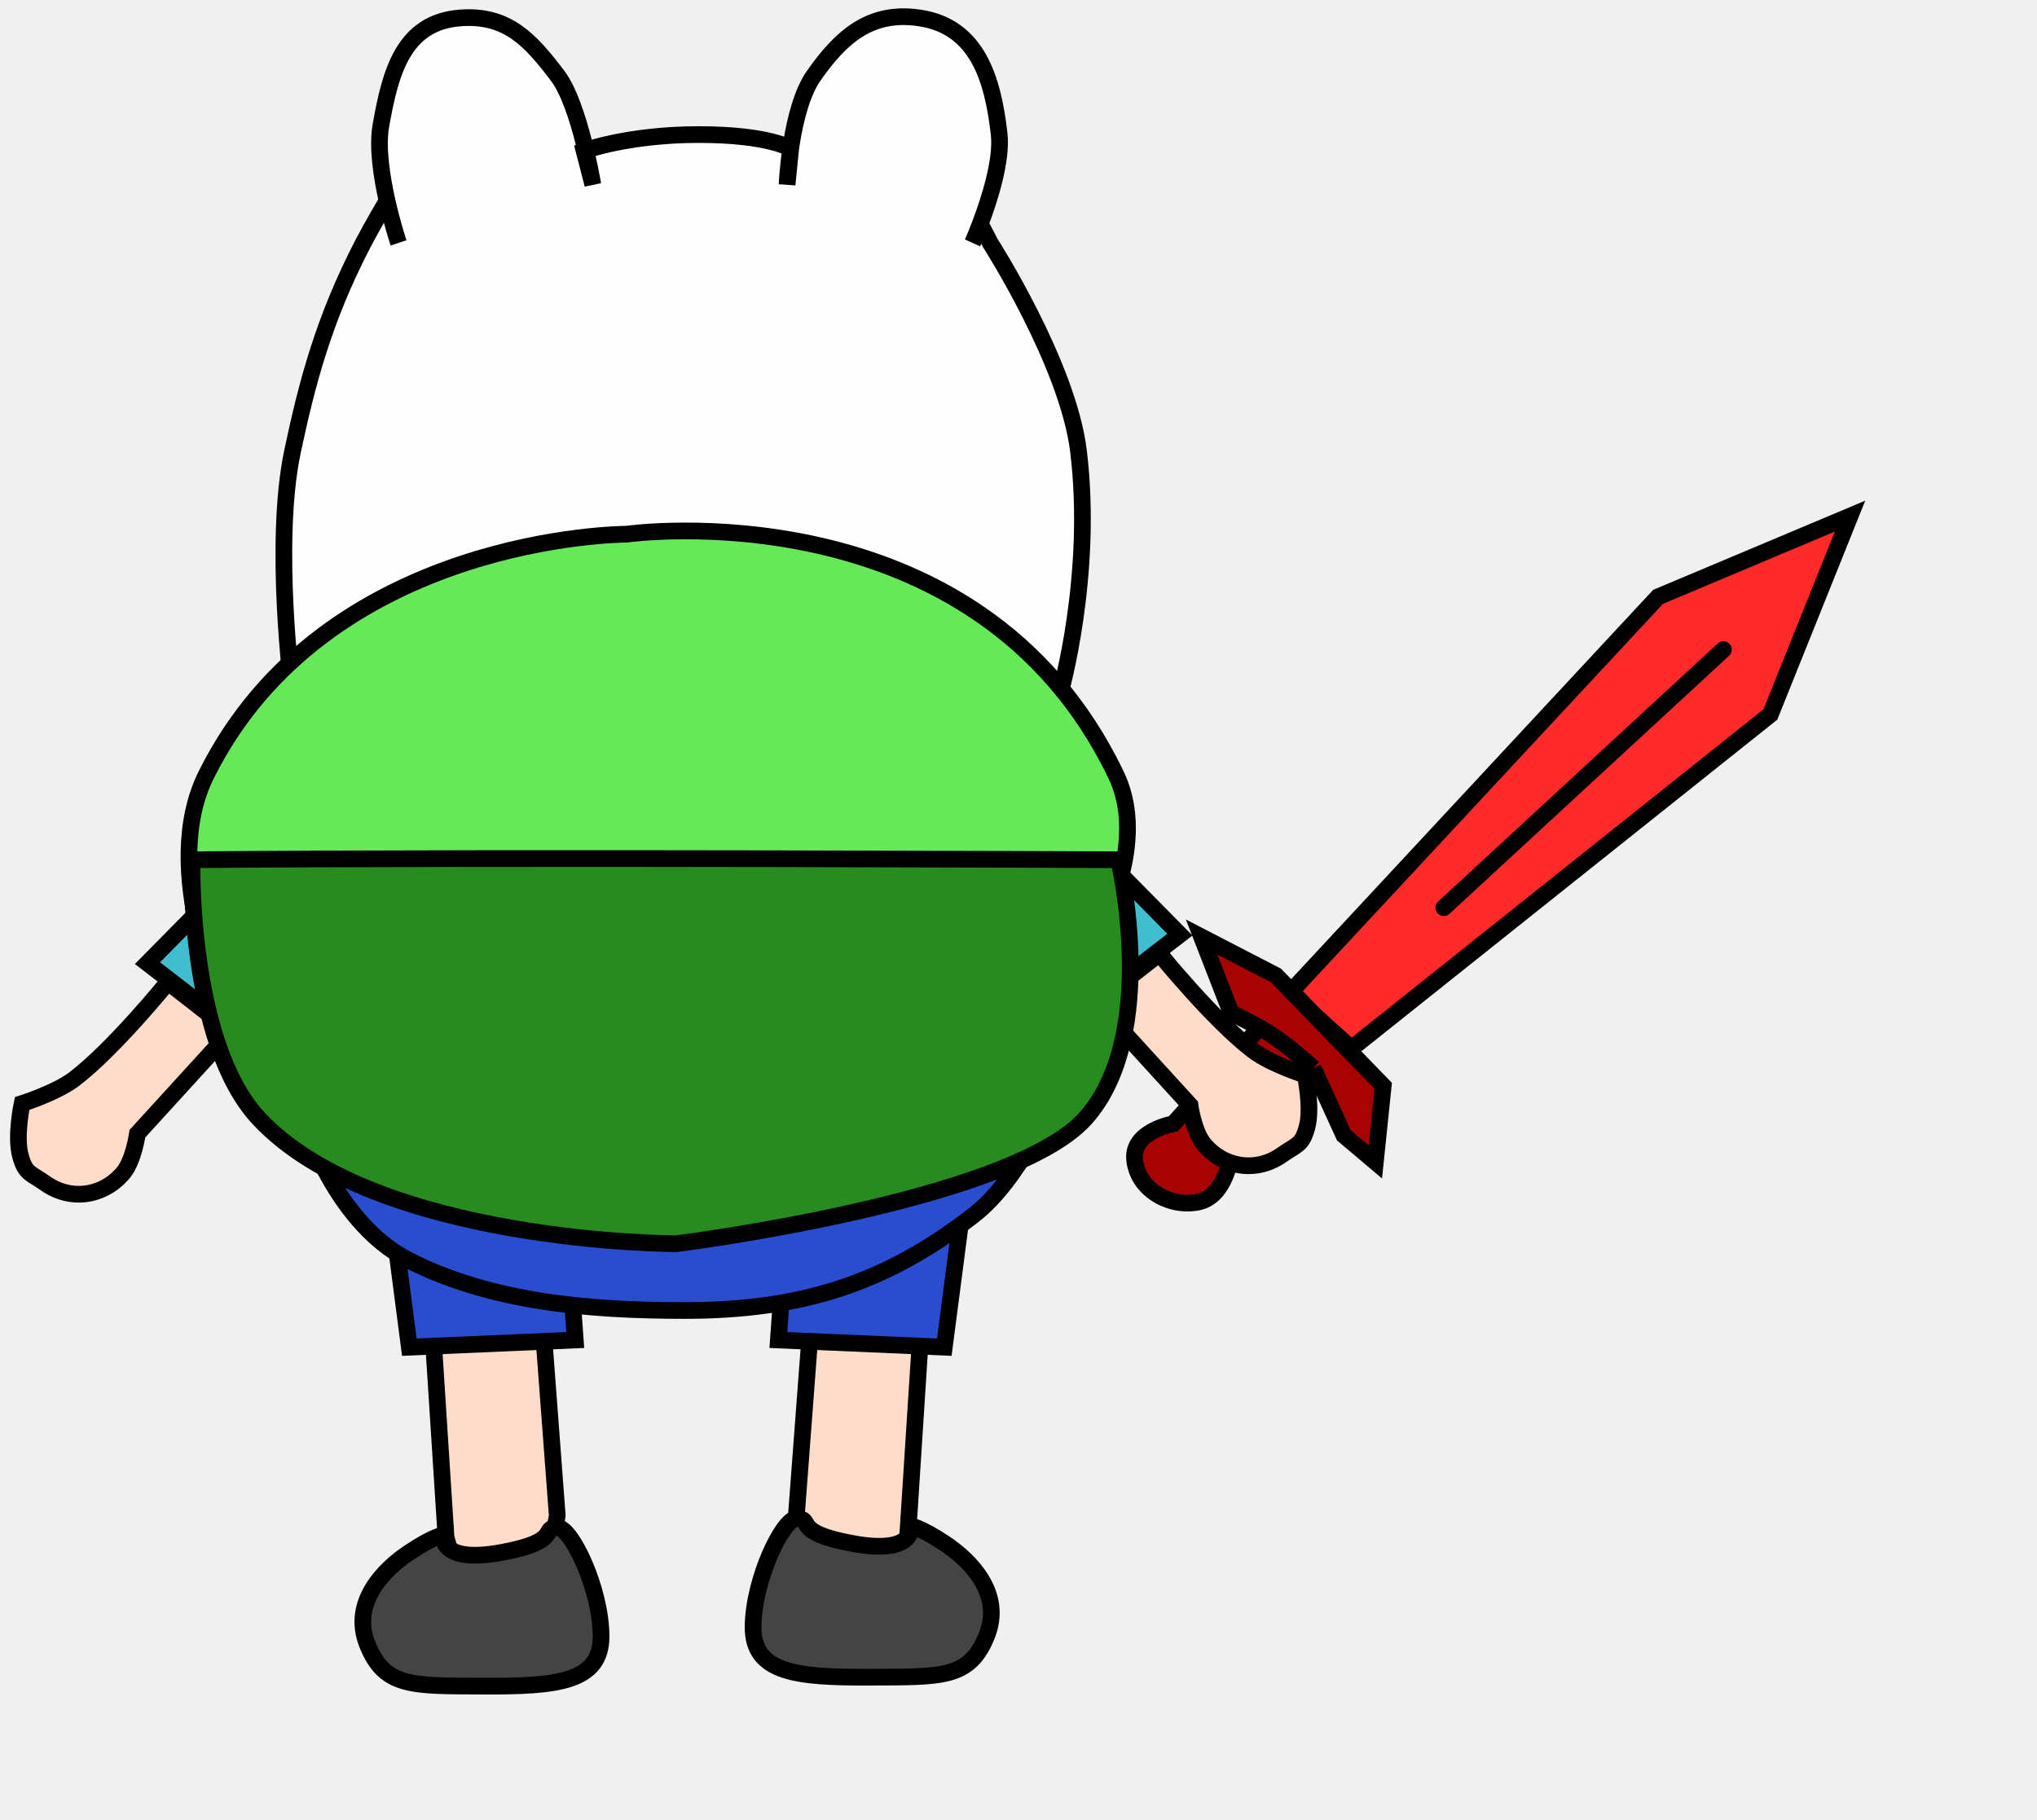
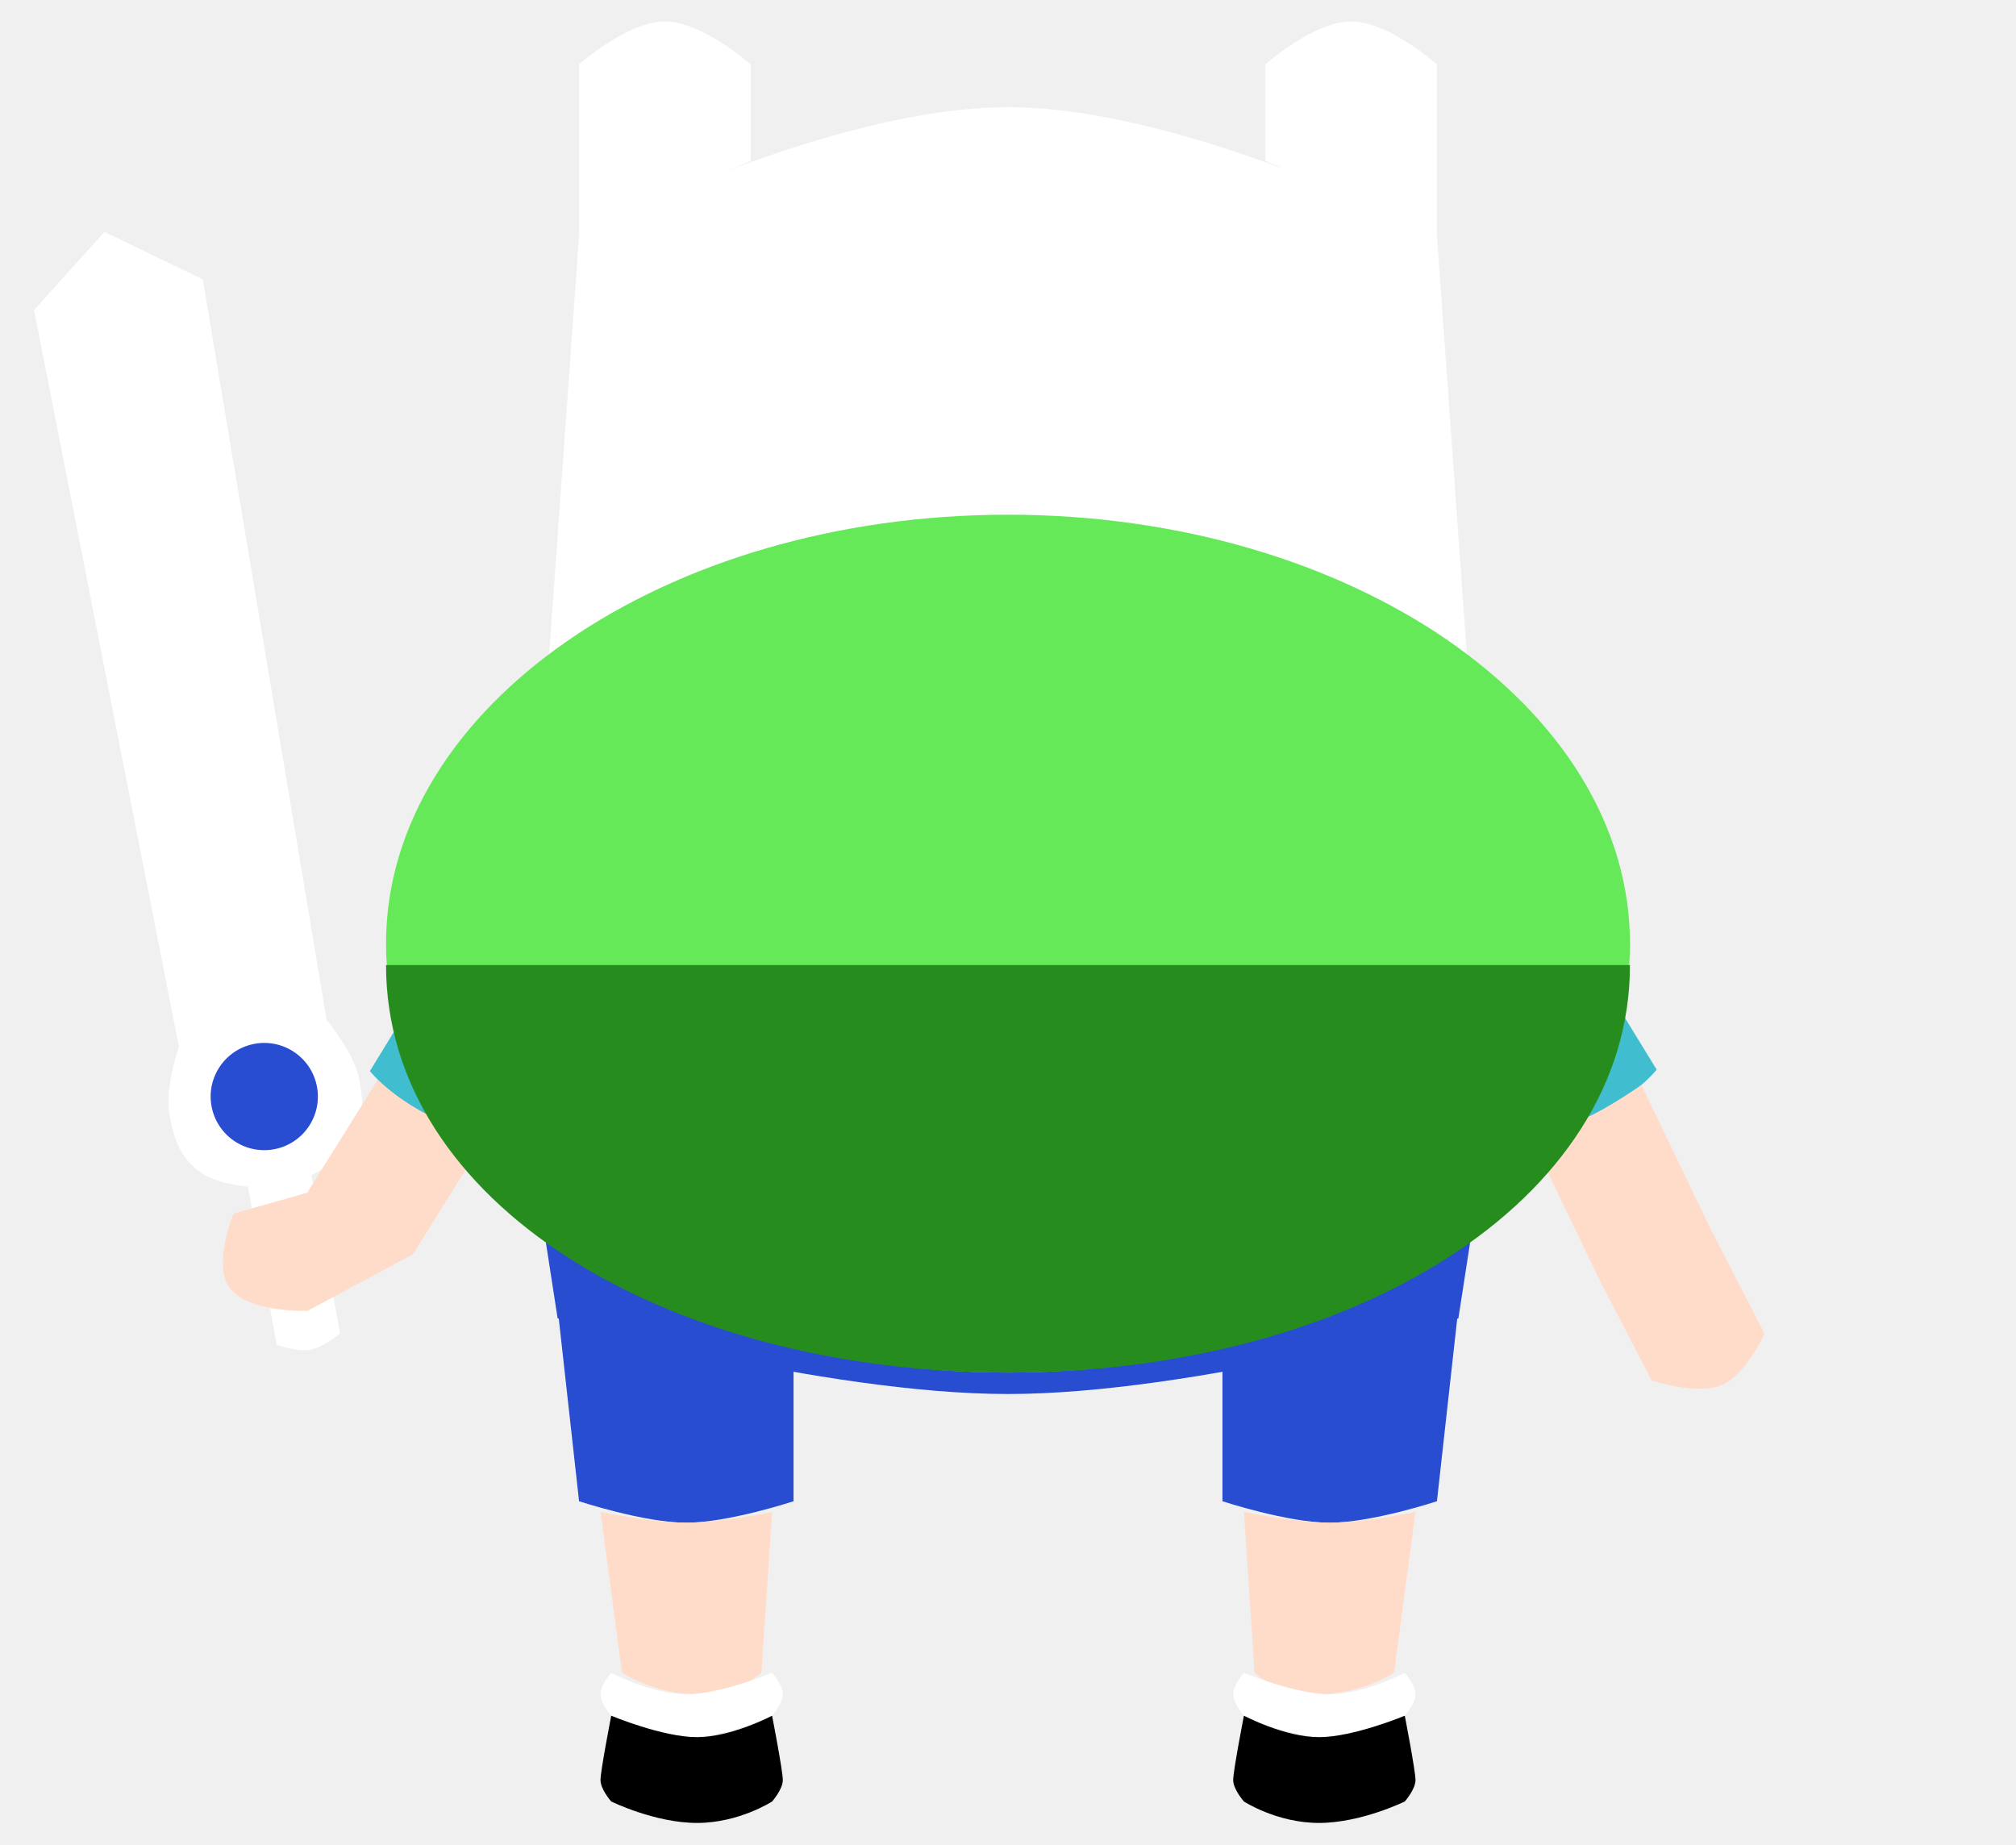
- <svg xmlns="http://www.w3.org/2000/svg" width="122" height="109" viewBox="0 0 122 109" fill="none">
-   <path d="M47.696 90.784L48.512 79.966L55.139 79.939L54.36 92.05C54.36 92.05 53.881 94.756 51.549 94.765C48.196 94.779 47.696 90.784 47.696 90.784Z" fill="#FFDCC9" stroke="black" />
-   <path d="M45.103 97.464C45.115 94.639 46.88 90.971 47.699 90.968C48.812 90.963 47.319 91.779 51.103 92.464C54.887 93.149 54.541 91.409 54.541 91.409C54.541 91.409 55.103 91.464 56.603 92.464C58.114 93.471 60.103 95.464 59.103 97.964C58.068 100.553 56.449 100.446 52.103 100.464C47.757 100.482 45.092 100.24 45.103 97.464Z" fill="#444444" stroke="black" />
-   <path d="M46.618 80.267L47.119 73.247L57.532 73.205L56.556 80.697L46.618 80.267Z" fill="#284DD1" stroke="black" />
-   <path d="M47.437 78.221L48.012 72.057L56.936 71.817L55.943 78.404L47.437 78.221Z" fill="#284DD1" />
-   <path d="M33.375 90.784L32.56 79.966L25.933 79.939L26.711 92.05C26.711 92.05 27.19 94.756 29.523 94.766C32.875 94.779 33.375 90.784 33.375 90.784Z" fill="#FFDCC9" stroke="black" />
-   <path d="M36 98C35.989 95.175 34.223 91.507 33.404 91.504C32.291 91.499 33.784 92.315 30 93C26.216 93.685 26.563 91.945 26.563 91.945C26.563 91.945 26 92 24.5 93C22.989 94.007 21 96 22 98.5C23.036 101.089 24.654 100.982 29 101C33.346 101.018 36.011 100.776 36 98Z" fill="#444444" stroke="black" />
-   <path d="M34.454 80.267L33.953 73.247L23.54 73.205L24.516 80.697L34.454 80.267Z" fill="#284DD1" stroke="black" />
-   <path d="M33.582 76.894L33.096 70.911L24.314 70.788L25.204 77.178L33.582 76.894Z" fill="#284DD1" />
-   <path d="M39.736 44.997C30.942 44.879 17.522 41.503 17.522 41.503C17.522 41.503 16.347 32.571 17.522 27.028C18.376 23 19.372 19.144 21.76 14.55C22.281 13.547 23.18 12.024 23.18 12.024C22.857 10.579 22.586 8.807 22.811 7.532C23.376 4.332 24.144 1.33 27.571 1.074C30.372 0.864 31.763 2.38 33.396 4.537C34.145 5.527 34.722 7.486 35.081 9C35.597 8.827 38.092 8.061 41.851 8.061C46.089 8.061 47.355 8.903 47.355 8.903C47.564 7.46 47.968 5.63 48.734 4.537C50.377 2.192 52.131 0.636 55.074 1.074C58.542 1.589 59.469 4.736 59.841 8.031C60.019 9.61 59.244 11.998 58.712 13.403L59.305 14.55C59.305 14.55 63.961 21.808 64.594 27.028C65.5 34.5 63.5 41.503 63.5 41.503C63.5 41.503 49.345 45.125 39.736 44.997Z" fill="#FFFEFE" />
-   <path d="M58.247 14.55C58.247 14.55 58.45 14.096 58.712 13.403M23.869 14.55C23.869 14.55 23.499 13.446 23.18 12.024M58.712 13.403C59.244 11.998 60.019 9.61 59.841 8.031C59.469 4.736 58.542 1.589 55.074 1.074C52.131 0.636 50.377 2.192 48.734 4.537C47.325 6.548 47.14 11.056 47.14 11.056L47.355 8.903C47.355 8.903 46.089 8.061 41.851 8.061C37.613 8.061 34.983 9.034 34.983 9.034L35.505 11.056C35.505 11.056 34.719 6.285 33.396 4.537C31.763 2.38 30.372 0.864 27.571 1.074C24.144 1.33 23.376 4.332 22.811 7.532C22.586 8.807 22.857 10.579 23.18 12.024M58.712 13.403L59.305 14.55C59.305 14.55 63.961 21.808 64.594 27.028C65.5 34.5 63.5 41.503 63.5 41.503C63.5 41.503 49.345 45.125 39.736 44.997C30.942 44.879 17.522 41.503 17.522 41.503C17.522 41.503 16.347 32.571 17.522 27.028C18.376 23 19.372 19.144 21.76 14.55C22.281 13.547 23.18 12.024 23.18 12.024" stroke="black" />
-   <path d="M63.5 65.551L63.5 42.002C63.5 42.002 49.675 45.002 40.758 45.002C31.842 45.002 17.5 42 17.5 42V65.551C17.5 65.551 31.017 68.5 40.758 68.5C50.5 68.5 63.5 65.551 63.5 65.551Z" fill="#40BDCE" stroke="black" />
-   <path d="M99.306 35.751L77.246 59.474L80.942 62.804L106.03 42.8L110.803 30.915L99.306 35.751Z" fill="#FF2B2B" stroke="black" />
-   <path d="M73.735 60.674L71.969 56.129L76.423 58.433L82.844 65.044L82.373 69.598L80.485 68.003L78.648 63.982L73.698 69.222C73.698 69.222 73.436 71.702 71.701 72.016C69.965 72.329 68.064 71.179 67.95 69.39C67.845 67.738 70.276 67.315 70.276 67.315L75.438 61.551C74.531 61.056 73.735 60.674 73.735 60.674Z" fill="#A80202" />
-   <path d="M78.648 63.982L80.485 68.003L82.373 69.598L82.844 65.044L76.423 58.433L71.969 56.129L73.735 60.674C73.735 60.674 74.531 61.056 75.438 61.551M78.648 63.982L73.698 69.222C73.698 69.222 73.436 71.702 71.701 72.016C69.965 72.329 68.064 71.179 67.95 69.39C67.845 67.738 70.276 67.315 70.276 67.315L75.438 61.551M78.648 63.982C78.648 63.982 76.924 62.361 75.438 61.551" stroke="black" />
-   <path d="M86.472 54.371L103.219 38.911" stroke="black" stroke-linecap="round" />
-   <path d="M75.036 62.917C72.657 61.098 69.442 57.126 69.442 57.126L65.668 60.062L71.268 66.2C71.268 66.2 71.492 67.802 72.112 68.543C73.304 69.969 75.26 70.248 76.772 69.181C77.668 68.549 77.97 68.622 78.27 67.553C78.602 66.367 78.174 64.396 78.174 64.396C78.174 64.396 76.116 63.744 75.036 62.917Z" fill="#FFDCC9" stroke="black" />
-   <path d="M63.663 61.385L70.666 55.988L66.709 51.975L63.5 48.5L61.882 60.001L63.663 61.385Z" fill="#40BDCE" stroke="black" />
-   <path d="M62.5 62L69.138 55.534L66 52L62.5 48L60.5 59L62.5 62Z" fill="#40BDCE" />
-   <path d="M58.059 53.748C58.488 50.254 63.095 48.19 63.095 48.19C63.095 48.19 61.857 51.101 61.544 54.072C61.212 57.233 62.888 61.227 62.888 61.227C62.888 61.227 57.611 57.405 58.059 53.748Z" fill="#65E959" stroke="black" />
-   <path d="M4.462 64.624C6.841 62.804 10.056 58.832 10.056 58.832L13.83 61.768L8.23 67.907C8.23 67.907 8.006 69.508 7.386 70.249C6.194 71.675 4.238 71.954 2.726 70.888C1.83 70.256 1.528 70.328 1.229 69.259C0.896 68.073 1.324 66.102 1.324 66.102C1.324 66.102 3.382 65.45 4.462 64.624Z" fill="#FFDCC9" stroke="black" />
-   <path d="M15.835 63.091L8.832 57.694L12.789 53.682L17.5 48.5L17.616 61.707L15.835 63.091Z" fill="#40BDCE" stroke="black" />
-   <path d="M18.5 62.5L11.165 56.672L14.5 53L20.5 45.5L21.042 60.604L18.5 62.5Z" fill="#40BDCE" />
-   <path d="M23 55C22.896 51.481 18.5 49 18.5 49C18.5 49 19.464 52.013 19.5 55C19.538 58.178 17.5 62 17.5 62C17.5 62 23.108 58.683 23 55Z" fill="#65E959" stroke="black" />
-   <path d="M41 69C31.837 69.112 18 66.5 18 66.5C18 66.5 19.781 73.106 24.5 75.5C29.44 78.006 35.294 78.5 41 78.5C48 78.5 53.064 76.87 58.315 72.788C61.122 70.606 63 66 63 66C63 66 49.992 68.89 41 69Z" fill="#284DD1" stroke="black" />
-   <path d="M37.5 32C37.5 32 19.5 32 12.346 46.425C9.483 52.197 13.5 60.5 13.5 60.5H63C63 60.5 69.63 52.236 66.846 46.425C58.5 29 37.5 32 37.5 32Z" fill="#65E959" stroke="black" />
-   <path d="M15.5 67C11.234 62.43 11.5 51.5 11.5 51.5C30.166 51.333 67 51.5 67 51.5C67 51.5 69.5 62 65 67C60.5 72 40.5 74.5 40.5 74.5C40.5 74.5 22.5 74.5 15.5 67Z" fill="#278C1E" stroke="black" />
+ <svg xmlns="http://www.w3.org/2000/svg" width="94" height="86" viewBox="0 0 94 86" fill="none">
+   <path d="M47 42C38.408 42 25 39 25 39V55.5C25 55.5 38.329 58.5 47 58.5C55.671 58.5 69 55.5 69 55.5V39C69 39 55.592 42 47 42Z" fill="#40BDCE" />
+   <path d="M27 11C27 11 38.52 5 47 5C55.48 5 67 11 67 11L69 39C69 39 54.718 42 47 42C39.282 42 25 39 25 39L27 11Z" fill="white" />
+   <path d="M47 58.529C38.408 58.529 25 55 25 55L26 61.471C26 61.471 38.329 65 47 65C55.671 65 68 61.471 68 61.471L69 55C69 55 55.592 58.529 47 58.529Z" fill="#284DD1" />
+   <path d="M27 3V11L35 7.5V3C35 3 32.746 1 31 1C29.253 1 27 3 27 3Z" fill="white" />
+   <path d="M67 3V11L59 7.5V3C59 3 61.254 1 63 1C64.746 1 67 3 67 3Z" fill="white" />
+   <path d="M27 70L26 61L37 63V70C37 70 33.965 71 32 71C30.035 71 27 70 27 70Z" fill="#284DD1" />
+   <path d="M29 78L28 70.5C28 70.5 30.39 71 32 71C33.61 71 36 70.5 36 70.5L35.5 78C35.5 78 34.465 79 32.5 79C30.535 79 29 78 29 78Z" fill="#FFDCC9" />
+   <path d="M32 81C30.035 81 28.5 80 28.5 80C28.5 80 28 79.437 28 79C28 78.563 28.5 78 28.5 78C28.5 78 30.39 79 32 79C33.61 79 36 78 36 78C36 78 36.5 78.563 36.5 79C36.5 79.437 36 80 36 80C36 80 33.965 81 32 81Z" fill="white" />
+   <path d="M32.5 85C30.535 85 28.5 84 28.5 84C28.5 84 28 83.437 28 83C28 82.563 28.5 80 28.5 80C28.5 80 30.89 81 32.5 81C34.11 81 36 80 36 80C36 80 36.5 82.563 36.5 83C36.5 83.437 36 84 36 84C36 84 34.465 85 32.5 85Z" fill="black" />
+   <path d="M67 70L68 61L57 63V70C57 70 60.035 71 62 71C63.965 71 67 70 67 70Z" fill="#284DD1" />
+   <path d="M65 78L66 70.5C66 70.5 63.61 71 62 71C60.39 71 58 70.5 58 70.5L58.5 78C58.5 78 59.535 79 61.5 79C63.465 79 65 78 65 78Z" fill="#FFDCC9" />
+   <path d="M62 81C63.965 81 65.5 80 65.5 80C65.5 80 66 79.437 66 79C66 78.563 65.5 78 65.5 78C65.5 78 63.61 79 62 79C60.39 79 58 78 58 78C58 78 57.5 78.563 57.5 79C57.5 79.437 58 80 58 80C58 80 60.035 81 62 81Z" fill="white" />
+   <path d="M61.5 85C63.465 85 65.5 84 65.5 84C65.5 84 66 83.437 66 83C66 82.563 65.5 80 65.5 80C65.5 80 63.11 81 61.5 81C59.89 81 58 80 58 80C58 80 57.5 82.563 57.5 83C57.5 83.437 58 84 58 84C58 84 59.535 85 61.5 85Z" fill="black" />
+   <path d="M1.587 14.459L4.869 10.813L9.457 13.027L15.229 47.552C15.229 47.552 16.529 49.11 16.75 50.325C16.971 51.54 17.006 52.44 16.303 53.455C15.806 54.173 14.514 54.797 14.514 54.797L15.856 62.176C15.856 62.176 15.077 62.826 14.47 62.936C13.862 63.047 12.905 62.713 12.905 62.713L11.562 55.334C11.562 55.334 10.134 55.205 9.416 54.708C8.4 54.005 8.116 53.15 7.895 51.935C7.674 50.72 8.342 48.805 8.342 48.805L1.587 14.459Z" fill="white" />
+   <circle cx="12.322" cy="51.13" r="2.5" transform="rotate(-10.3089 12.3223 51.1299)" fill="#284DD1" />
+   <path d="M14.325 55.615L18.264 49.306C18.264 49.306 19.627 50.505 20.588 51.066C21.55 51.626 23.19 52.175 23.19 52.175L19.252 58.485L14.348 61.119C14.348 61.119 11.402 61.244 10.629 59.929C9.965 58.8 10.892 56.585 10.892 56.585L14.325 55.615Z" fill="#FFDCC9" />
+   <path d="M17.247 49.941L22.994 40.565C22.994 40.565 27.024 41.77 27.994 43.565C28.964 45.361 27.034 49.652 27.034 49.652L25.773 52.866C25.773 52.866 24.45 53.731 21.478 52.653C18.505 51.574 17.247 49.941 17.247 49.941Z" fill="#40BDCE" />
+   <path d="M77.246 49.875L71.5 40.5C71.5 40.5 67.47 41.704 66.5 43.5C65.53 45.296 67.46 49.586 67.46 49.586L68.72 52.801C68.72 52.801 70.044 53.666 73.016 52.587C75.989 51.509 77.246 49.875 77.246 49.875Z" fill="#40BDCE" />
+   <path d="M79.755 57.294L76.534 50.59C76.534 50.59 75.048 51.632 74.03 52.084C73.012 52.535 71.322 52.9 71.322 52.9L74.543 59.604L77.007 64.363C77.007 64.363 79.171 65.106 80.356 64.547C81.43 64.041 82.278 62.19 82.278 62.19L79.755 57.294Z" fill="#FFDCC9" />
+   <ellipse cx="47" cy="44" rx="29" ry="20" fill="#65E959" />
+   <path d="M47 64C63.016 64 76 56.046 76 45H18C18 56.046 30.984 64 47 64Z" fill="#278C1E" />
</svg>
